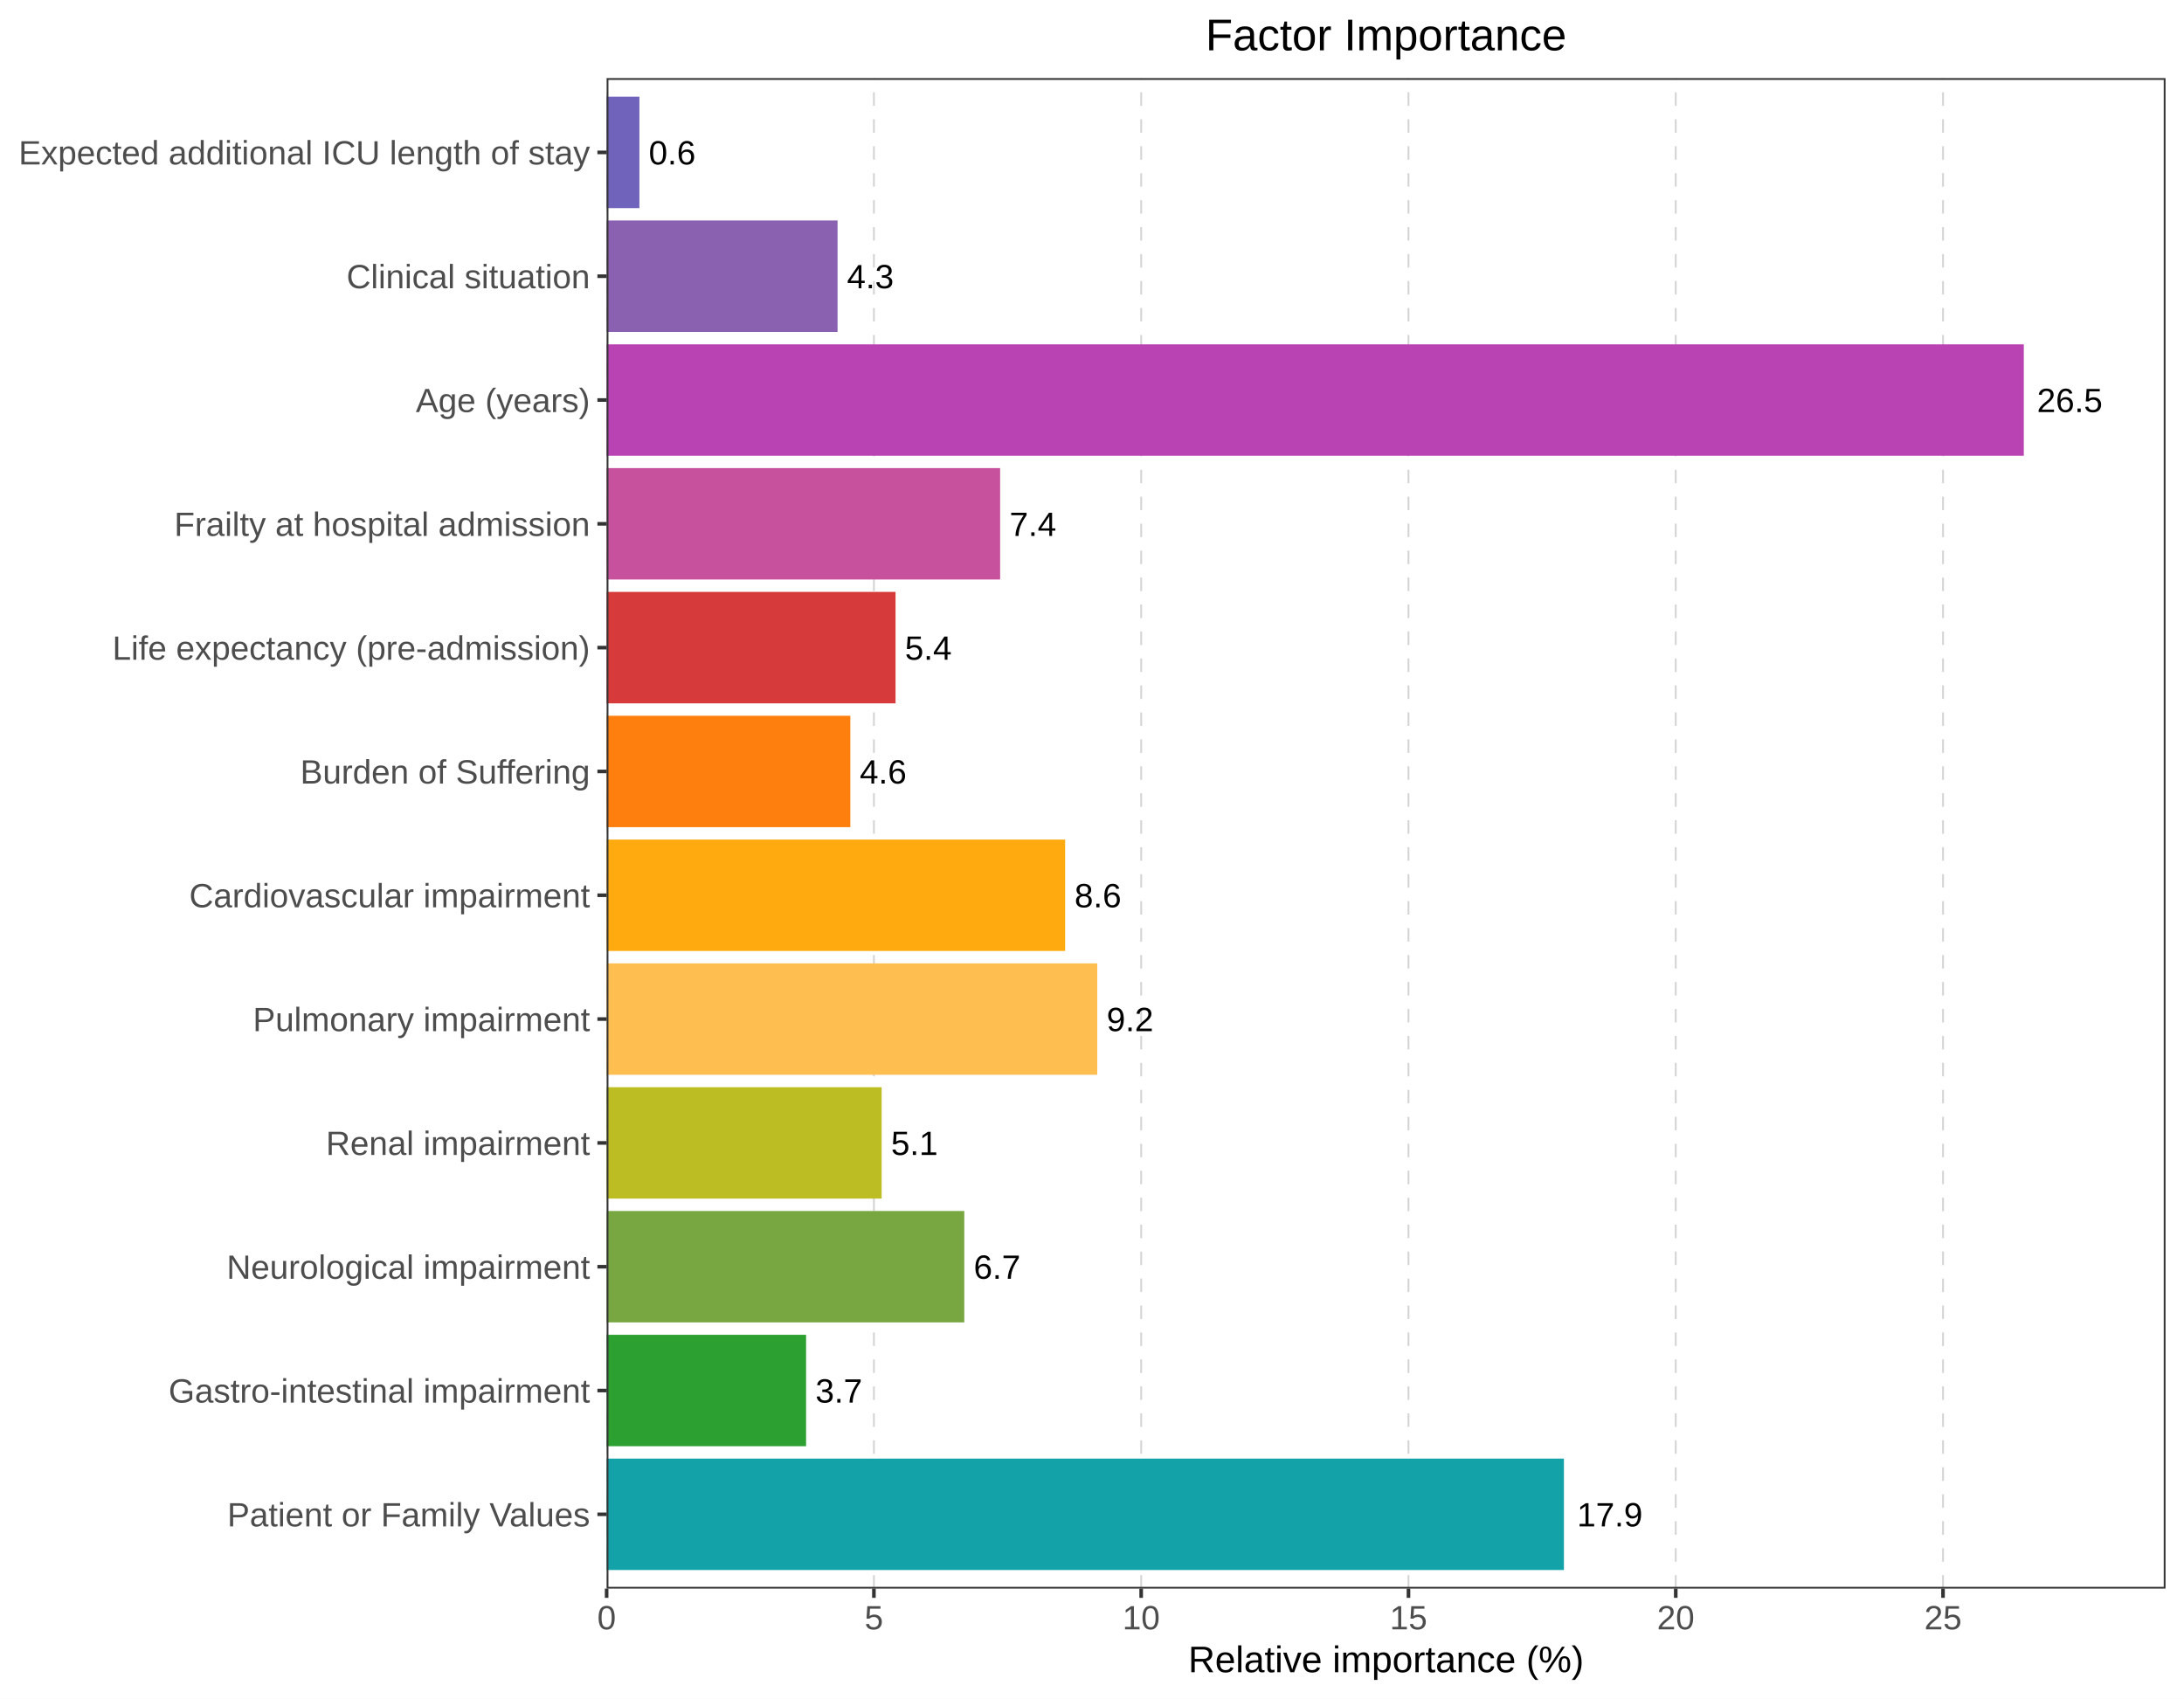
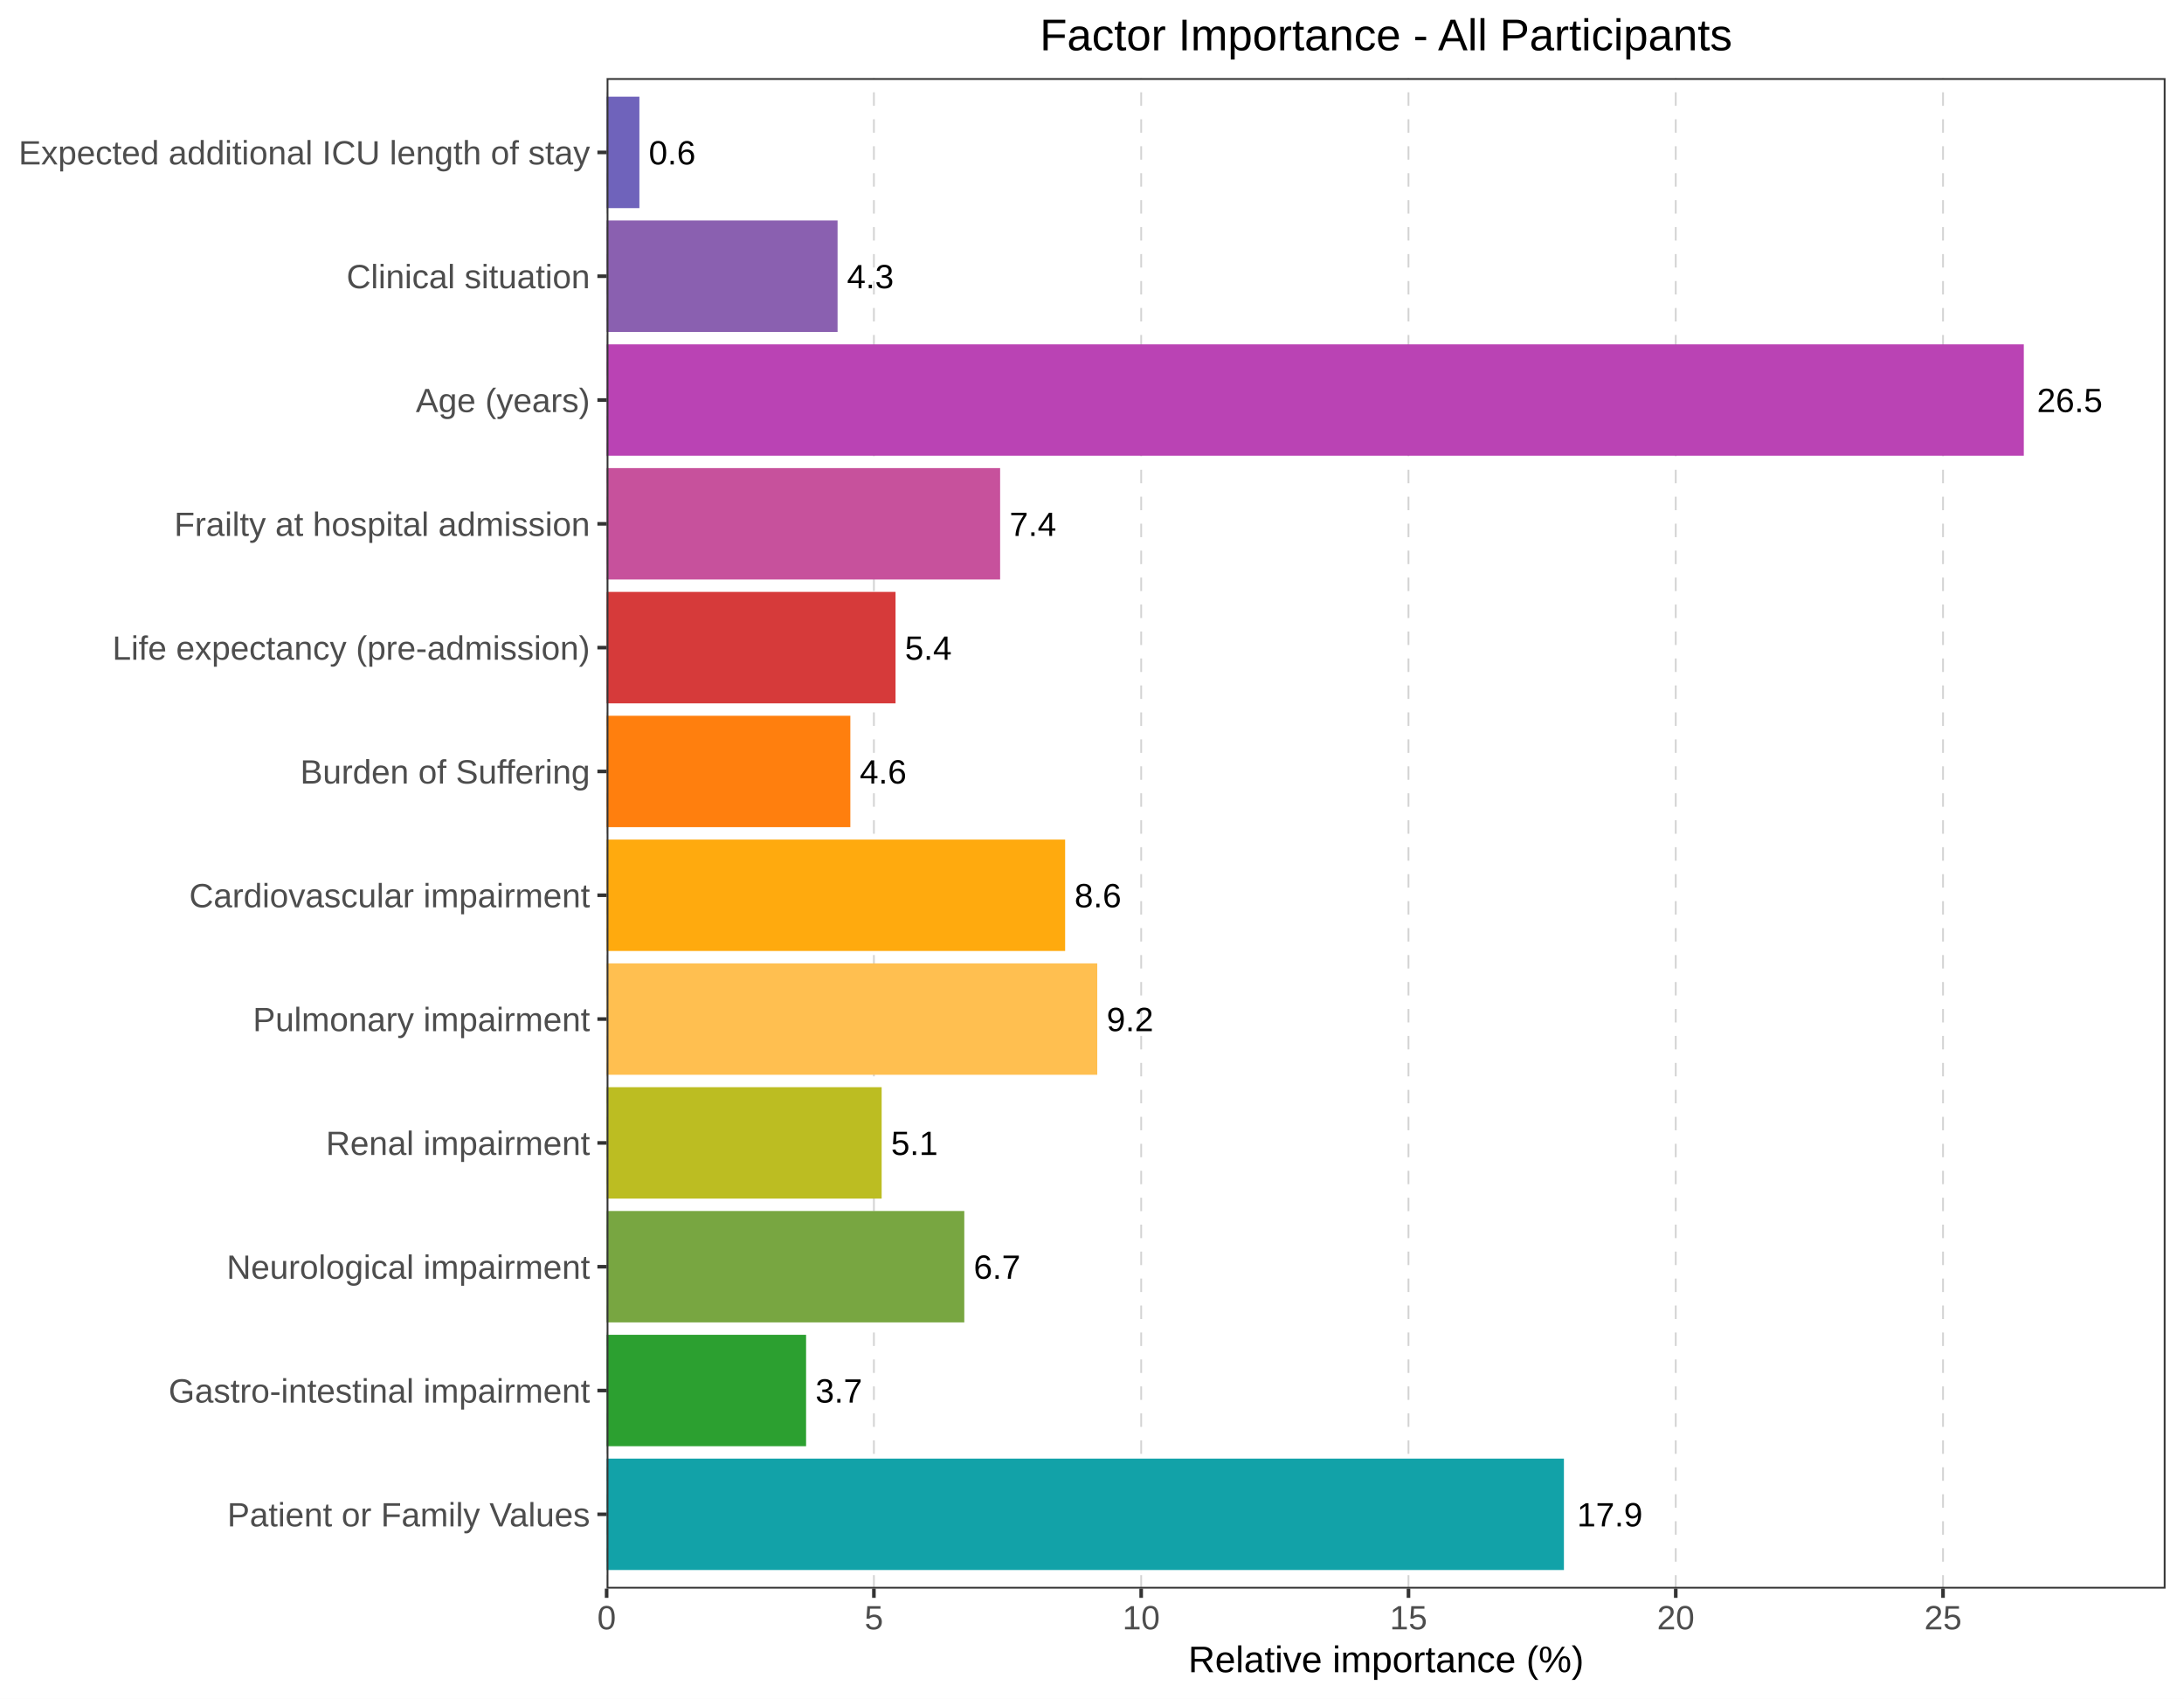
<svg xmlns="http://www.w3.org/2000/svg" width="648.00pt" height="504.00pt" viewBox="0 0 648.00 504.00">
  <g class="svglite">
    <defs>
      <style type="text/css">
    .svglite line, .svglite polyline, .svglite polygon, .svglite path, .svglite rect, .svglite circle {
      fill: none;
      stroke: #000000;
      stroke-linecap: round;
      stroke-linejoin: round;
      stroke-miterlimit: 10.00;
    }
    .svglite text {
      white-space: pre;
    }
    .svglite g.glyphgroup path {
      fill: inherit;
      stroke: none;
    }
  </style>
    </defs>
    <rect width="100%" height="100%" style="stroke: none; fill: #FFFFFF;" />
    <defs>
      <clipPath id="cpMC4wMHw2NDguMDB8MC4wMHw1MDQuMDA=">
        <rect x="0.00" y="0.00" width="648.00" height="504.00" />
      </clipPath>
    </defs>
    <g clip-path="url(#cpMC4wMHw2NDguMDB8MC4wMHw1MDQuMDA=)">
      <rect x="0.00" y="0.00" width="648.00" height="504.00" style="stroke-width: 1.07; stroke: #FFFFFF; fill: #FFFFFF;" />
    </g>
    <defs>
      <clipPath id="cpMTc5Ljk5fDY0Mi41MnwyMy4xOHw0NzEuMzk=">
        <rect x="179.99" y="23.18" width="462.53" height="448.21" />
      </clipPath>
    </defs>
    <g clip-path="url(#cpMTc5Ljk5fDY0Mi41MnwyMy4xOHw0NzEuMzk=)">
      <rect x="179.99" y="23.18" width="462.53" height="448.21" style="stroke-width: 1.07; stroke: none; fill: #FFFFFF;" />
      <polyline points="179.99,471.39 179.99,23.18 " style="stroke-width: 0.53; stroke: #D3D3D3; stroke-dasharray: 4.00,4.00; stroke-linecap: butt;" />
      <polyline points="259.29,471.39 259.29,23.18 " style="stroke-width: 0.53; stroke: #D3D3D3; stroke-dasharray: 4.00,4.00; stroke-linecap: butt;" />
      <polyline points="338.59,471.39 338.59,23.18 " style="stroke-width: 0.53; stroke: #D3D3D3; stroke-dasharray: 4.00,4.00; stroke-linecap: butt;" />
      <polyline points="417.90,471.39 417.90,23.18 " style="stroke-width: 0.53; stroke: #D3D3D3; stroke-dasharray: 4.00,4.00; stroke-linecap: butt;" />
      <polyline points="497.20,471.39 497.20,23.18 " style="stroke-width: 0.53; stroke: #D3D3D3; stroke-dasharray: 4.00,4.00; stroke-linecap: butt;" />
      <polyline points="576.50,471.39 576.50,23.18 " style="stroke-width: 0.53; stroke: #D3D3D3; stroke-dasharray: 4.00,4.00; stroke-linecap: butt;" />
      <rect x="179.99" y="28.69" width="9.72" height="33.06" style="stroke-width: 1.07; stroke: none; stroke-linecap: butt; stroke-linejoin: miter; fill: #6F63BB;" />
      <rect x="179.99" y="65.43" width="68.52" height="33.06" style="stroke-width: 1.07; stroke: none; stroke-linecap: butt; stroke-linejoin: miter; fill: #8A60B0;" />
      <rect x="179.99" y="102.17" width="420.48" height="33.06" style="stroke-width: 1.07; stroke: none; stroke-linecap: butt; stroke-linejoin: miter; fill: #BA43B4;" />
      <rect x="179.99" y="138.90" width="116.75" height="33.06" style="stroke-width: 1.07; stroke: none; stroke-linecap: butt; stroke-linejoin: miter; fill: #C7519C;" />
      <rect x="179.99" y="175.64" width="85.72" height="33.06" style="stroke-width: 1.07; stroke: none; stroke-linecap: butt; stroke-linejoin: miter; fill: #D63A3A;" />
      <rect x="179.99" y="212.38" width="72.31" height="33.06" style="stroke-width: 1.07; stroke: none; stroke-linecap: butt; stroke-linejoin: miter; fill: #FF7F0E;" />
      <rect x="179.99" y="249.12" width="136.04" height="33.06" style="stroke-width: 1.07; stroke: none; stroke-linecap: butt; stroke-linejoin: miter; fill: #FFAA0E;" />
      <rect x="179.99" y="285.86" width="145.57" height="33.06" style="stroke-width: 1.07; stroke: none; stroke-linecap: butt; stroke-linejoin: miter; fill: #FFBF50;" />
      <rect x="179.99" y="322.60" width="81.60" height="33.06" style="stroke-width: 1.07; stroke: none; stroke-linecap: butt; stroke-linejoin: miter; fill: #BCBD22;" />
      <rect x="179.99" y="359.34" width="106.12" height="33.06" style="stroke-width: 1.07; stroke: none; stroke-linecap: butt; stroke-linejoin: miter; fill: #78A641;" />
      <rect x="179.99" y="396.07" width="59.18" height="33.06" style="stroke-width: 1.07; stroke: none; stroke-linecap: butt; stroke-linejoin: miter; fill: #2CA030;" />
      <rect x="179.99" y="432.81" width="284.03" height="33.06" style="stroke-width: 1.07; stroke: none; stroke-linecap: butt; stroke-linejoin: miter; fill: #12A2A8;" />
      <text x="192.49" y="48.80" style="font-size: 10.00px; font-family: &quot;Arial&quot;;" textLength="13.91px" lengthAdjust="spacingAndGlyphs">0.6</text>
      <text x="251.29" y="85.54" style="font-size: 10.00px; font-family: &quot;Arial&quot;;" textLength="13.91px" lengthAdjust="spacingAndGlyphs">4.3</text>
      <text x="604.37" y="122.28" style="font-size: 10.00px; font-family: &quot;Arial&quot;;" textLength="19.47px" lengthAdjust="spacingAndGlyphs">26.5</text>
      <text x="299.52" y="159.02" style="font-size: 10.00px; font-family: &quot;Arial&quot;;" textLength="13.91px" lengthAdjust="spacingAndGlyphs">7.4</text>
      <text x="268.49" y="195.76" style="font-size: 10.00px; font-family: &quot;Arial&quot;;" textLength="13.91px" lengthAdjust="spacingAndGlyphs">5.4</text>
      <text x="255.08" y="232.50" style="font-size: 10.00px; font-family: &quot;Arial&quot;;" textLength="13.91px" lengthAdjust="spacingAndGlyphs">4.6</text>
      <text x="318.81" y="269.23" style="font-size: 10.00px; font-family: &quot;Arial&quot;;" textLength="13.91px" lengthAdjust="spacingAndGlyphs">8.6</text>
      <text x="328.34" y="305.97" style="font-size: 10.00px; font-family: &quot;Arial&quot;;" textLength="13.91px" lengthAdjust="spacingAndGlyphs">9.2</text>
      <text x="264.37" y="342.71" style="font-size: 10.00px; font-family: &quot;Arial&quot;;" textLength="13.91px" lengthAdjust="spacingAndGlyphs">5.1</text>
      <text x="288.89" y="379.45" style="font-size: 10.00px; font-family: &quot;Arial&quot;;" textLength="13.91px" lengthAdjust="spacingAndGlyphs">6.7</text>
      <text x="241.95" y="416.19" style="font-size: 10.00px; font-family: &quot;Arial&quot;;" textLength="13.91px" lengthAdjust="spacingAndGlyphs">3.7</text>
      <text x="467.91" y="452.93" style="font-size: 10.00px; font-family: &quot;Arial&quot;;" textLength="19.47px" lengthAdjust="spacingAndGlyphs">17.9</text>
      <rect x="179.99" y="23.18" width="462.53" height="448.21" style="stroke-width: 1.07; stroke: #333333;" />
    </g>
    <g clip-path="url(#cpMC4wMHw2NDguMDB8MC4wMHw1MDQuMDA=)">
      <text x="175.06" y="452.93" text-anchor="end" style="font-size: 10.00px;fill: #4D4D4D; font-family: &quot;Arial&quot;;" textLength="107.66px" lengthAdjust="spacingAndGlyphs">Patient or Family Values</text>
      <text x="175.06" y="416.19" text-anchor="end" style="font-size: 10.00px;fill: #4D4D4D; font-family: &quot;Arial&quot;;" textLength="125.05px" lengthAdjust="spacingAndGlyphs">Gastro-intestinal impairment</text>
      <text x="175.06" y="379.45" text-anchor="end" style="font-size: 10.00px;fill: #4D4D4D; font-family: &quot;Arial&quot;;" textLength="107.81px" lengthAdjust="spacingAndGlyphs">Neurological impairment</text>
      <text x="175.06" y="342.71" text-anchor="end" style="font-size: 10.00px;fill: #4D4D4D; font-family: &quot;Arial&quot;;" textLength="78.36px" lengthAdjust="spacingAndGlyphs">Renal impairment</text>
      <text x="175.06" y="305.97" text-anchor="end" style="font-size: 10.00px;fill: #4D4D4D; font-family: &quot;Arial&quot;;" textLength="100.03px" lengthAdjust="spacingAndGlyphs">Pulmonary impairment</text>
      <text x="175.06" y="269.23" text-anchor="end" style="font-size: 10.00px;fill: #4D4D4D; font-family: &quot;Arial&quot;;" textLength="118.92px" lengthAdjust="spacingAndGlyphs">Cardiovascular impairment</text>
      <text x="175.06" y="232.50" text-anchor="end" style="font-size: 10.00px;fill: #4D4D4D; font-family: &quot;Arial&quot;;" textLength="86.00px" lengthAdjust="spacingAndGlyphs">Burden of Suffering</text>
      <text x="175.06" y="195.76" text-anchor="end" style="font-size: 10.00px;fill: #4D4D4D; font-family: &quot;Arial&quot;;" textLength="141.73px" lengthAdjust="spacingAndGlyphs">Life expectancy (pre-admission)</text>
      <text x="175.06" y="159.02" text-anchor="end" style="font-size: 10.00px;fill: #4D4D4D; font-family: &quot;Arial&quot;;" textLength="123.39px" lengthAdjust="spacingAndGlyphs">Frailty at hospital admission</text>
      <text x="175.06" y="122.28" text-anchor="end" style="font-size: 10.00px;fill: #4D4D4D; font-family: &quot;Arial&quot;;" textLength="51.69px" lengthAdjust="spacingAndGlyphs">Age (years)</text>
      <text x="175.06" y="85.54" text-anchor="end" style="font-size: 10.00px;fill: #4D4D4D; font-family: &quot;Arial&quot;;" textLength="72.25px" lengthAdjust="spacingAndGlyphs">Clinical situation</text>
      <text x="175.06" y="48.80" text-anchor="end" style="font-size: 10.00px;fill: #4D4D4D; font-family: &quot;Arial&quot;;" textLength="169.58px" lengthAdjust="spacingAndGlyphs">Expected additional ICU length of stay</text>
      <polyline points="177.25,449.34 179.99,449.34 " style="stroke-width: 1.07; stroke: #333333; stroke-linecap: butt;" />
      <polyline points="177.25,412.61 179.99,412.61 " style="stroke-width: 1.07; stroke: #333333; stroke-linecap: butt;" />
      <polyline points="177.25,375.87 179.99,375.87 " style="stroke-width: 1.07; stroke: #333333; stroke-linecap: butt;" />
      <polyline points="177.25,339.13 179.99,339.13 " style="stroke-width: 1.07; stroke: #333333; stroke-linecap: butt;" />
      <polyline points="177.25,302.39 179.99,302.39 " style="stroke-width: 1.07; stroke: #333333; stroke-linecap: butt;" />
      <polyline points="177.25,265.65 179.99,265.65 " style="stroke-width: 1.07; stroke: #333333; stroke-linecap: butt;" />
      <polyline points="177.25,228.91 179.99,228.91 " style="stroke-width: 1.07; stroke: #333333; stroke-linecap: butt;" />
      <polyline points="177.25,192.17 179.99,192.17 " style="stroke-width: 1.07; stroke: #333333; stroke-linecap: butt;" />
      <polyline points="177.25,155.44 179.99,155.44 " style="stroke-width: 1.07; stroke: #333333; stroke-linecap: butt;" />
      <polyline points="177.25,118.70 179.99,118.70 " style="stroke-width: 1.07; stroke: #333333; stroke-linecap: butt;" />
      <polyline points="177.25,81.96 179.99,81.96 " style="stroke-width: 1.07; stroke: #333333; stroke-linecap: butt;" />
      <polyline points="177.25,45.22 179.99,45.22 " style="stroke-width: 1.07; stroke: #333333; stroke-linecap: butt;" />
      <polyline points="179.99,474.13 179.99,471.39 " style="stroke-width: 1.07; stroke: #333333; stroke-linecap: butt;" />
      <polyline points="259.29,474.13 259.29,471.39 " style="stroke-width: 1.07; stroke: #333333; stroke-linecap: butt;" />
      <polyline points="338.59,474.13 338.59,471.39 " style="stroke-width: 1.07; stroke: #333333; stroke-linecap: butt;" />
      <polyline points="417.90,474.13 417.90,471.39 " style="stroke-width: 1.07; stroke: #333333; stroke-linecap: butt;" />
      <polyline points="497.20,474.13 497.20,471.39 " style="stroke-width: 1.07; stroke: #333333; stroke-linecap: butt;" />
      <polyline points="576.50,474.13 576.50,471.39 " style="stroke-width: 1.07; stroke: #333333; stroke-linecap: butt;" />
      <text x="179.99" y="483.48" text-anchor="middle" style="font-size: 10.00px;fill: #4D4D4D; font-family: &quot;Arial&quot;;" textLength="5.56px" lengthAdjust="spacingAndGlyphs">0</text>
      <text x="259.29" y="483.48" text-anchor="middle" style="font-size: 10.00px;fill: #4D4D4D; font-family: &quot;Arial&quot;;" textLength="5.56px" lengthAdjust="spacingAndGlyphs">5</text>
      <text x="338.59" y="483.48" text-anchor="middle" style="font-size: 10.00px;fill: #4D4D4D; font-family: &quot;Arial&quot;;" textLength="11.12px" lengthAdjust="spacingAndGlyphs">10</text>
      <text x="417.90" y="483.48" text-anchor="middle" style="font-size: 10.00px;fill: #4D4D4D; font-family: &quot;Arial&quot;;" textLength="11.12px" lengthAdjust="spacingAndGlyphs">15</text>
      <text x="497.20" y="483.48" text-anchor="middle" style="font-size: 10.00px;fill: #4D4D4D; font-family: &quot;Arial&quot;;" textLength="11.12px" lengthAdjust="spacingAndGlyphs">20</text>
      <text x="576.50" y="483.48" text-anchor="middle" style="font-size: 10.00px;fill: #4D4D4D; font-family: &quot;Arial&quot;;" textLength="11.12px" lengthAdjust="spacingAndGlyphs">25</text>
      <text x="411.25" y="496.20" text-anchor="middle" style="font-size: 11.00px; font-family: &quot;Arial&quot;;" textLength="117.41px" lengthAdjust="spacingAndGlyphs">Relative importance (%)</text>
-       <text x="411.25" y="14.93" text-anchor="middle" style="font-size: 13.20px; font-family: &quot;Arial&quot;;" textLength="106.94px" lengthAdjust="spacingAndGlyphs">Factor Importance</text>
+       <text x="411.25" y="14.93" text-anchor="middle" style="font-size: 13.20px; font-family: &quot;Arial&quot;;" textLength="205.11px" lengthAdjust="spacingAndGlyphs">Factor Importance - All Participants</text>
    </g>
  </g>
</svg>
